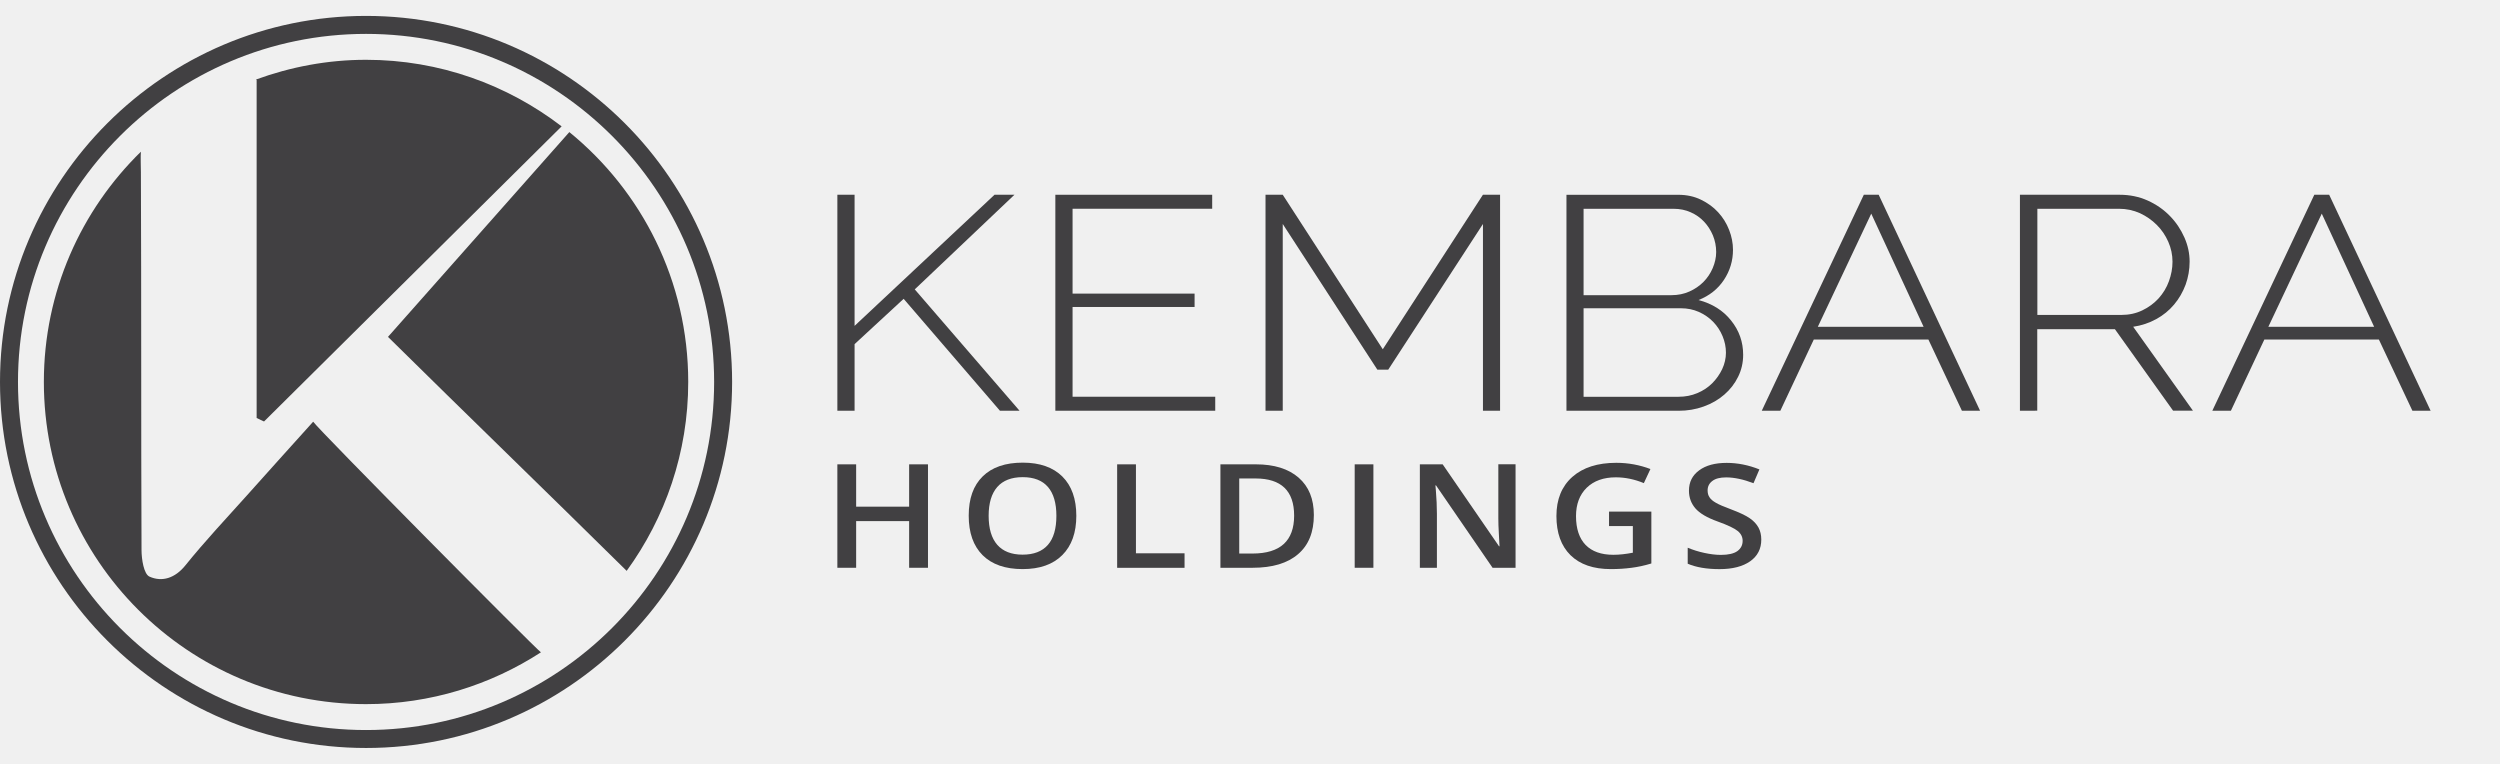
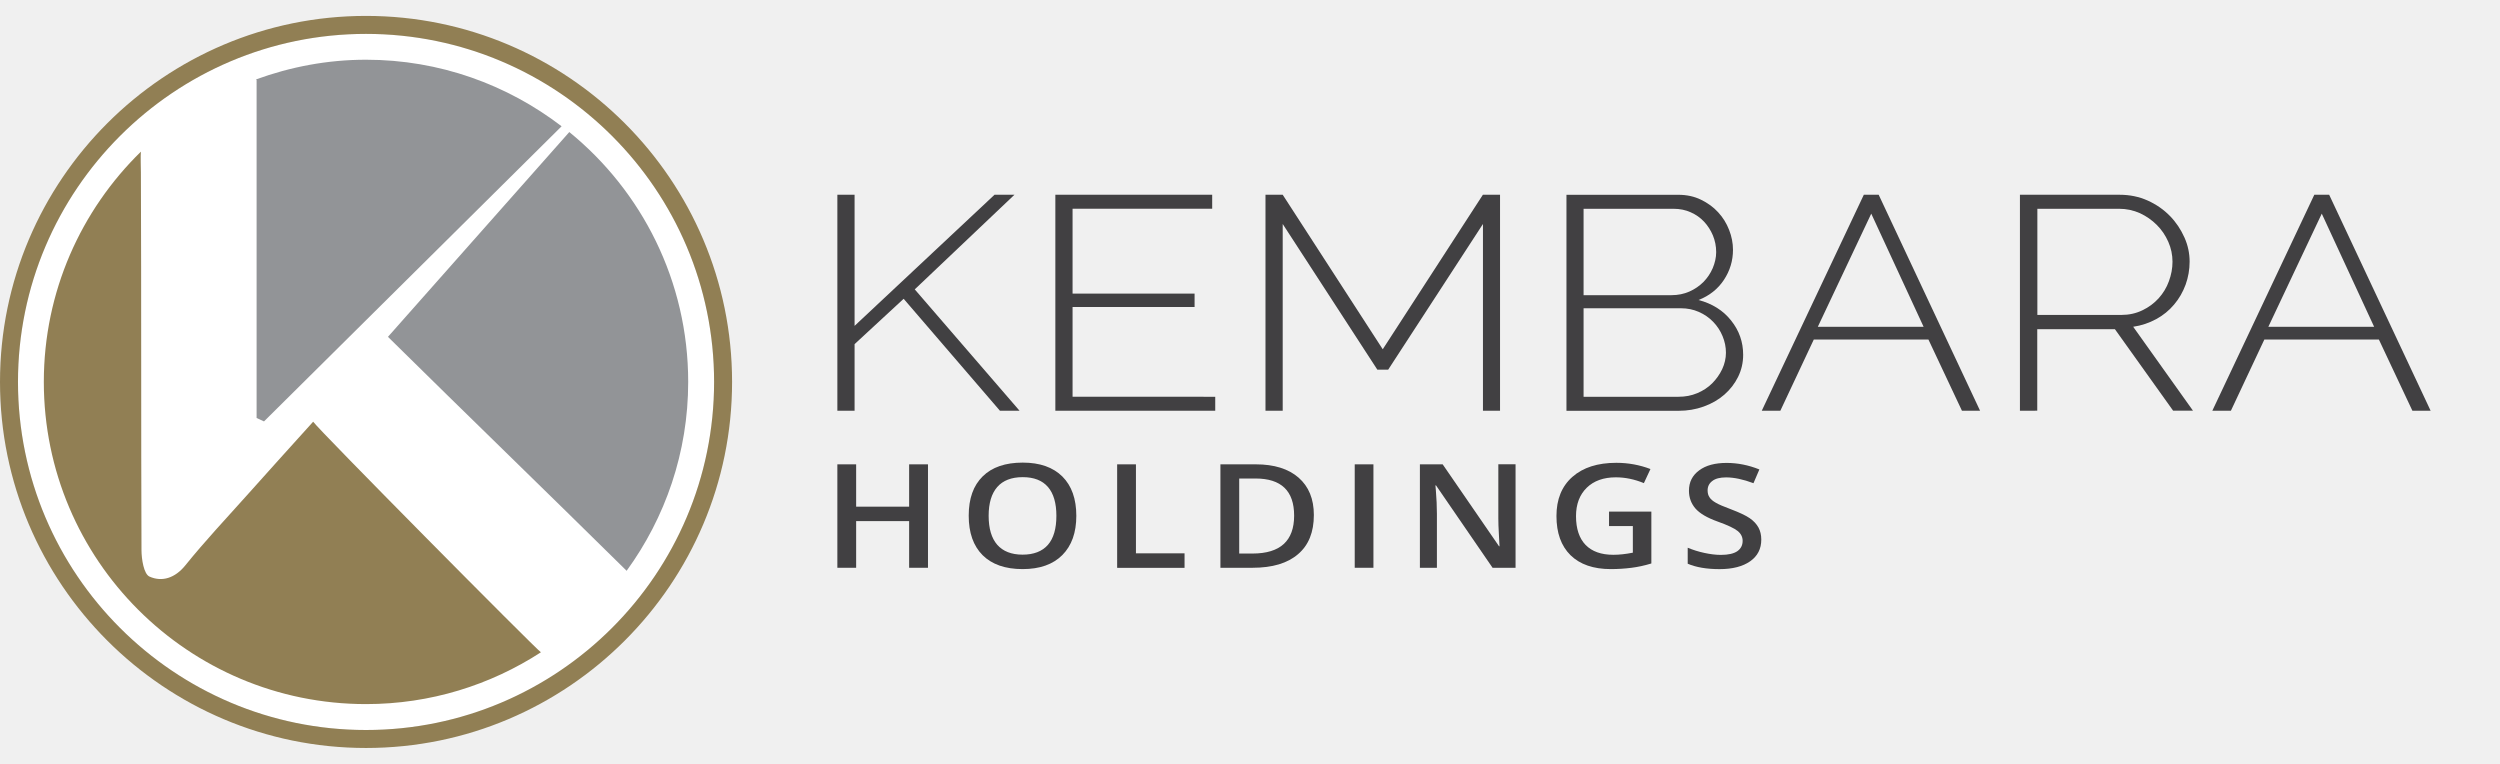
- <svg xmlns="http://www.w3.org/2000/svg" version="1.1" id="Layer_1" x="0px" y="0px" width="72px" height="22px" viewBox="4.5 5 72 22" enable-background="new 4.5 5 72 22" xml:space="preserve">
+ <svg xmlns="http://www.w3.org/2000/svg" version="1.1" id="Layer_1" x="0px" y="0px" width="72px" height="22px" viewBox="0 0 72 22" enable-background="new 0 0 72 22" xml:space="preserve">
  <g>
    <g>
-       <g>
-         <path fill="#414042" d="M31.226,21.352h-0.543v-1.344h-1.526v1.344h-0.541v-2.979h0.541v1.219h1.526v-1.219h0.543V21.352z" />
-         <path fill="#414042" d="M35.498,19.855c0,0.485-0.134,0.861-0.403,1.131c-0.27,0.27-0.65,0.404-1.144,0.404     c-0.5,0-0.883-0.134-1.151-0.4c-0.268-0.268-0.401-0.646-0.401-1.139s0.134-0.867,0.403-1.131     c0.269-0.265,0.654-0.396,1.153-0.396c0.492,0,0.872,0.134,1.141,0.4C35.365,18.992,35.498,19.371,35.498,19.855z M32.973,19.855     c0,0.367,0.083,0.646,0.247,0.834c0.165,0.189,0.409,0.285,0.731,0.285c0.321,0,0.564-0.094,0.728-0.281     c0.164-0.187,0.245-0.467,0.245-0.838c0-0.364-0.081-0.642-0.243-0.83c-0.162-0.188-0.404-0.283-0.726-0.283     c-0.324,0-0.569,0.095-0.734,0.283C33.056,19.215,32.973,19.491,32.973,19.855z" />
-         <path fill="#414042" d="M36.674,21.352v-2.979h0.541v2.562h1.4v0.418H36.674z" />
-         <path fill="#414042" d="M42.339,19.832c0,0.492-0.15,0.868-0.455,1.128c-0.303,0.261-0.738,0.392-1.311,0.392h-0.925v-2.979     h1.023c0.525,0,0.936,0.128,1.229,0.383S42.339,19.369,42.339,19.832z M41.771,19.85c0-0.713-0.371-1.07-1.111-1.07H40.19v2.162     h0.385C41.372,20.941,41.771,20.576,41.771,19.85z" />
-         <path fill="#414042" d="M43.515,21.352v-2.979h0.539v2.979H43.515z" />
-         <path fill="#414042" d="M48.148,21.352h-0.662l-1.629-2.373H45.84l0.012,0.131c0.021,0.252,0.031,0.483,0.031,0.693v1.549h-0.491     v-2.979h0.657l1.623,2.36h0.014c-0.004-0.031-0.01-0.146-0.018-0.342c-0.012-0.195-0.016-0.349-0.016-0.459v-1.561h0.496V21.352     L48.148,21.352z" />
-         <path fill="#414042" d="M50.84,19.734h1.219v1.494c-0.199,0.061-0.391,0.102-0.576,0.125c-0.182,0.024-0.381,0.037-0.592,0.037     c-0.502,0-0.889-0.134-1.16-0.4c-0.271-0.268-0.406-0.643-0.406-1.129c0-0.479,0.152-0.855,0.459-1.127     c0.307-0.271,0.729-0.405,1.266-0.405c0.346,0,0.674,0.062,0.982,0.179l-0.189,0.406c-0.27-0.111-0.539-0.167-0.809-0.167     c-0.352,0-0.631,0.101-0.836,0.299c-0.205,0.2-0.309,0.474-0.309,0.819c0,0.363,0.094,0.641,0.277,0.83     c0.184,0.188,0.449,0.283,0.799,0.283c0.176,0,0.359-0.021,0.561-0.06V20.15H50.84V19.734z" />
-         <path fill="#414042" d="M55.225,20.541c0,0.266-0.107,0.473-0.32,0.624c-0.213,0.149-0.506,0.226-0.881,0.226     c-0.373,0-0.68-0.053-0.918-0.156v-0.461c0.15,0.063,0.313,0.115,0.48,0.15c0.17,0.037,0.328,0.057,0.475,0.057     c0.215,0,0.373-0.037,0.475-0.109c0.102-0.074,0.152-0.174,0.152-0.296c0-0.111-0.047-0.206-0.141-0.283     s-0.287-0.169-0.578-0.274c-0.305-0.109-0.518-0.235-0.641-0.377c-0.123-0.143-0.186-0.312-0.186-0.51     c0-0.249,0.098-0.443,0.295-0.587c0.195-0.144,0.459-0.214,0.791-0.214c0.316,0,0.631,0.063,0.943,0.188l-0.17,0.397     c-0.295-0.112-0.559-0.167-0.787-0.167c-0.176,0-0.311,0.034-0.4,0.104c-0.09,0.068-0.135,0.158-0.135,0.271     c0,0.078,0.018,0.146,0.055,0.198c0.035,0.056,0.094,0.107,0.18,0.156c0.08,0.049,0.23,0.113,0.445,0.193     c0.244,0.092,0.422,0.176,0.535,0.255c0.113,0.078,0.195,0.167,0.25,0.267C55.197,20.29,55.225,20.407,55.225,20.541z" />
-       </g>
-       <g>
-         <path fill="#414042" d="M28.616,16.829v-6.22h0.496v3.776l4.03-3.776h0.574l-2.871,2.725l3.018,3.495h-0.565l-2.773-3.223     l-1.413,1.305v1.918H28.616z" />
-         <path fill="#414042" d="M39.499,16.427v0.402h-4.605v-6.22h4.517v0.403H35.39v2.444h3.514v0.385H35.39v2.585h4.109V16.427z" />
-         <path fill="#414042" d="M47.209,16.829v-5.378l-2.728,4.196h-0.313l-2.725-4.196v5.378h-0.496v-6.22h0.496l2.881,4.45l2.884-4.45     h0.494v6.22H47.209z" />
-         <path fill="#414042" d="M54.703,15.218c0,0.228-0.049,0.439-0.146,0.635c-0.096,0.196-0.229,0.367-0.398,0.513     c-0.168,0.146-0.365,0.26-0.594,0.342c-0.227,0.082-0.467,0.122-0.721,0.122h-3.23v-6.22h3.223c0.238,0,0.457,0.047,0.65,0.141     c0.195,0.094,0.361,0.215,0.496,0.363c0.137,0.149,0.242,0.318,0.316,0.509c0.074,0.189,0.111,0.381,0.111,0.573     c0,0.315-0.088,0.604-0.262,0.867c-0.176,0.264-0.42,0.456-0.73,0.578c0.396,0.105,0.711,0.303,0.939,0.592     C54.588,14.521,54.703,14.85,54.703,15.218z M50.107,11.013v2.488h2.531c0.188,0,0.361-0.035,0.516-0.105     c0.156-0.069,0.291-0.162,0.404-0.275c0.113-0.114,0.203-0.247,0.268-0.399c0.064-0.151,0.1-0.307,0.1-0.464     c0-0.17-0.033-0.328-0.094-0.478c-0.063-0.148-0.146-0.28-0.254-0.395c-0.105-0.113-0.234-0.204-0.385-0.271     c-0.148-0.067-0.314-0.101-0.496-0.101H50.107z M54.207,15.157c0-0.164-0.033-0.323-0.098-0.478     c-0.064-0.155-0.156-0.292-0.271-0.412c-0.117-0.12-0.256-0.215-0.414-0.285c-0.16-0.07-0.33-0.104-0.512-0.104h-2.805v2.549     h2.736c0.195,0,0.373-0.035,0.539-0.105c0.166-0.069,0.309-0.164,0.43-0.284c0.119-0.12,0.215-0.256,0.287-0.407     C54.17,15.478,54.207,15.32,54.207,15.157z" />
-         <path fill="#414042" d="M58.178,10.609h0.428l2.92,6.22h-0.523l-0.965-2.05h-3.301l-0.963,2.05h-0.535L58.178,10.609z      M59.9,14.412l-1.508-3.259l-1.539,3.259H59.9z" />
-         <path fill="#414042" d="M62.674,16.829v-6.22h2.871c0.293,0,0.563,0.056,0.809,0.167c0.246,0.111,0.459,0.259,0.637,0.442     c0.18,0.183,0.318,0.392,0.42,0.622s0.15,0.463,0.15,0.696c0,0.228-0.039,0.448-0.115,0.661c-0.08,0.214-0.189,0.404-0.332,0.574     s-0.314,0.31-0.516,0.42c-0.203,0.111-0.424,0.185-0.662,0.22l1.721,2.417h-0.572l-1.676-2.348h-2.236v2.348L62.674,16.829     L62.674,16.829z M63.172,14.07h2.424c0.221,0,0.422-0.044,0.604-0.132c0.182-0.087,0.336-0.202,0.469-0.346     c0.129-0.144,0.229-0.307,0.295-0.49c0.068-0.185,0.104-0.372,0.104-0.565c0-0.198-0.041-0.39-0.121-0.573     c-0.082-0.185-0.191-0.347-0.332-0.487s-0.301-0.252-0.484-0.337c-0.188-0.084-0.387-0.127-0.6-0.127h-2.355v3.057H63.172z" />
-         <path fill="#414042" d="M71.152,10.609h0.428l2.922,6.22h-0.525l-0.965-2.05h-3.299l-0.963,2.05h-0.535L71.152,10.609z      M72.875,14.412l-1.508-3.259l-1.539,3.259H72.875z" />
-       </g>
+       <path fill="#414042" d="M26.726,16.352h-0.543v-1.344h-1.526v1.344h-0.541v-2.979h0.541v1.219h1.526v-1.219h0.543V16.352z" />
+       <path fill="#414042" d="M30.998,14.855c0,0.484-0.134,0.86-0.403,1.131c-0.27,0.27-0.65,0.404-1.144,0.404    c-0.5,0-0.883-0.135-1.151-0.4c-0.268-0.268-0.401-0.646-0.401-1.139c0-0.494,0.134-0.867,0.403-1.132    c0.269-0.265,0.654-0.396,1.153-0.396c0.492,0,0.872,0.134,1.141,0.4C30.865,13.992,30.998,14.371,30.998,14.855z M28.473,14.855    c0,0.367,0.083,0.646,0.247,0.834c0.165,0.188,0.409,0.285,0.731,0.285c0.321,0,0.564-0.095,0.728-0.281    c0.164-0.188,0.245-0.467,0.245-0.838c0-0.364-0.081-0.643-0.243-0.83c-0.162-0.188-0.404-0.283-0.726-0.283    c-0.324,0-0.569,0.095-0.734,0.283C28.556,14.215,28.473,14.491,28.473,14.855z" />
+       <path fill="#414042" d="M32.174,16.352v-2.979h0.541v2.563h1.4v0.418h-1.941V16.352z" />
+       <path fill="#414042" d="M37.839,14.832c0,0.492-0.149,0.868-0.455,1.128c-0.303,0.261-0.737,0.392-1.312,0.392h-0.924v-2.979    h1.022c0.524,0,0.937,0.128,1.229,0.383S37.839,14.369,37.839,14.832z M37.271,14.85c0-0.713-0.371-1.069-1.111-1.069h-0.471    v2.161h0.386C36.872,15.941,37.271,15.576,37.271,14.85z" />
+       <path fill="#414042" d="M39.016,16.352v-2.979h0.539v2.979H39.016z" />
+       <path fill="#414042" d="M43.648,16.352h-0.662l-1.629-2.373H41.34l0.012,0.131c0.021,0.252,0.031,0.483,0.031,0.693v1.549h-0.49    v-2.979h0.656l1.623,2.359h0.014c-0.004-0.03-0.01-0.146-0.018-0.342c-0.012-0.195-0.016-0.349-0.016-0.459v-1.561h0.496V16.352    L43.648,16.352z" />
+       <path fill="#414042" d="M46.34,14.734h1.219v1.494c-0.199,0.061-0.391,0.102-0.576,0.125c-0.182,0.023-0.381,0.037-0.592,0.037    c-0.502,0-0.889-0.135-1.16-0.4c-0.271-0.268-0.405-0.643-0.405-1.129c0-0.479,0.151-0.855,0.459-1.127    c0.307-0.271,0.729-0.405,1.266-0.405c0.347,0,0.675,0.062,0.982,0.179l-0.189,0.406c-0.271-0.111-0.538-0.167-0.809-0.167    c-0.353,0-0.632,0.101-0.836,0.299c-0.205,0.2-0.31,0.474-0.31,0.819c0,0.363,0.094,0.641,0.277,0.83    c0.184,0.188,0.449,0.283,0.799,0.283c0.176,0,0.359-0.021,0.561-0.061V15.15H46.34V14.734z" />
+       <path fill="#414042" d="M50.725,15.541c0,0.266-0.106,0.473-0.32,0.624c-0.213,0.149-0.506,0.226-0.881,0.226    c-0.373,0-0.68-0.053-0.918-0.156v-0.461c0.15,0.063,0.313,0.115,0.48,0.15c0.17,0.037,0.328,0.057,0.475,0.057    c0.215,0,0.373-0.037,0.476-0.108c0.103-0.074,0.151-0.174,0.151-0.296c0-0.111-0.047-0.206-0.141-0.283s-0.287-0.169-0.578-0.273    c-0.305-0.109-0.518-0.235-0.641-0.377c-0.123-0.144-0.186-0.313-0.186-0.511c0-0.249,0.098-0.442,0.295-0.587    c0.194-0.145,0.459-0.214,0.791-0.214c0.315,0,0.631,0.063,0.942,0.188l-0.17,0.396c-0.295-0.111-0.56-0.167-0.787-0.167    c-0.176,0-0.312,0.034-0.399,0.104c-0.09,0.067-0.135,0.157-0.135,0.271c0,0.078,0.018,0.146,0.055,0.198    c0.035,0.056,0.094,0.107,0.18,0.156c0.08,0.049,0.23,0.112,0.445,0.192c0.244,0.093,0.422,0.177,0.535,0.255    c0.112,0.078,0.194,0.167,0.25,0.268C50.697,15.29,50.725,15.407,50.725,15.541z" />
    </g>
    <g>
-       <path fill="#414042" d="M13.519,17.145c-0.717,0.797-1.314,1.457-1.906,2.121c-0.597,0.666-1.212,1.32-1.775,2.018    c-0.296,0.367-0.67,0.486-1.034,0.322c-0.161-0.072-0.227-0.496-0.228-0.76c-0.015-3.627-0.003-7.251-0.018-10.876    c0-0.103-0.013-0.501,0-0.601C6.835,11.053,5.763,13.4,5.763,16c0,5.125,4.155,9.279,9.279,9.279c1.859,0,3.586-0.553,5.037-1.492    C19.905,23.664,13.698,17.4,13.519,17.145z" />
-       <path fill="#414042" d="M11.891,17.039c0.072,0.033,0.143,0.064,0.213,0.1c2.857-2.834,5.714-5.667,8.571-8.5    c-1.563-1.197-3.512-1.917-5.633-1.917c-1.115,0-2.18,0.207-3.17,0.568c0.006,0.003,0.013,0.008,0.019,0.012    C11.891,10.548,11.891,13.793,11.891,17.039z" />
-       <path fill="#414042" d="M22.548,21.441c1.111-1.53,1.773-3.407,1.773-5.441c0-2.904-1.336-5.495-3.424-7.196    c-1.734,1.958-3.468,3.916-5.223,5.898C17.933,16.932,20.2,19.123,22.548,21.441z" />
-       <g>
-         <path fill="#414042" d="M15.042,26.542C9.23,26.542,4.5,21.813,4.5,16c0-5.813,4.73-10.542,10.542-10.542     c5.813,0,10.543,4.729,10.543,10.542C25.585,21.813,20.856,26.542,15.042,26.542z M15.042,5.976     C9.515,5.976,5.018,10.472,5.018,16c0,5.527,4.497,10.025,10.024,10.025c5.528,0,10.025-4.498,10.025-10.025     C25.068,10.472,20.57,5.976,15.042,5.976z" />
-       </g>
+       <path fill="#414042" d="M24.116,11.829v-6.22h0.496v3.776l4.03-3.776h0.574l-2.871,2.725l3.018,3.495h-0.565l-2.773-3.224    l-1.413,1.306v1.918H24.116z" />
+       <path fill="#414042" d="M34.999,11.427v0.402h-4.605v-6.22h4.517v0.403H30.89v2.444h3.514v0.385H30.89v2.585L34.999,11.427    L34.999,11.427z" />
+       <path fill="#414042" d="M42.709,11.829V6.451l-2.729,4.195h-0.313l-2.725-4.195v5.378h-0.496v-6.22h0.496l2.881,4.45l2.884-4.45    h0.494v6.22H42.709z" />
+       <path fill="#414042" d="M50.203,10.218c0,0.228-0.049,0.439-0.146,0.636c-0.096,0.195-0.229,0.366-0.397,0.513    c-0.168,0.146-0.365,0.26-0.595,0.342c-0.227,0.082-0.467,0.122-0.721,0.122h-3.23V5.61h3.224c0.238,0,0.457,0.047,0.649,0.141    c0.195,0.094,0.361,0.215,0.496,0.363c0.138,0.149,0.242,0.318,0.316,0.509c0.074,0.189,0.111,0.381,0.111,0.572    c0,0.315-0.088,0.604-0.262,0.867c-0.176,0.265-0.42,0.457-0.73,0.578c0.396,0.105,0.711,0.303,0.939,0.592    C50.088,9.521,50.203,9.85,50.203,10.218z M45.607,6.013v2.488h2.531c0.188,0,0.36-0.035,0.516-0.104    c0.156-0.069,0.291-0.162,0.404-0.275c0.112-0.114,0.203-0.247,0.268-0.398c0.064-0.152,0.1-0.308,0.1-0.465    c0-0.17-0.033-0.328-0.094-0.478c-0.063-0.148-0.146-0.28-0.254-0.396c-0.105-0.113-0.234-0.204-0.385-0.271    c-0.148-0.067-0.314-0.101-0.496-0.101H45.607z M49.707,10.157c0-0.164-0.033-0.323-0.098-0.478    c-0.064-0.156-0.156-0.293-0.271-0.412c-0.117-0.121-0.256-0.216-0.414-0.285c-0.16-0.07-0.33-0.104-0.512-0.104h-2.805v2.549    h2.735c0.195,0,0.373-0.034,0.539-0.104c0.166-0.069,0.31-0.164,0.431-0.284c0.119-0.12,0.215-0.256,0.287-0.407    C49.67,10.479,49.707,10.32,49.707,10.157z" />
+       <path fill="#414042" d="M53.678,5.609h0.428l2.92,6.22h-0.522l-0.965-2.05h-3.302l-0.963,2.05h-0.535L53.678,5.609z M55.4,9.412    l-1.508-3.259l-1.539,3.259H55.4z" />
+       <path fill="#414042" d="M58.174,11.829v-6.22h2.871c0.293,0,0.563,0.056,0.809,0.167c0.246,0.111,0.459,0.259,0.638,0.442    c0.18,0.183,0.317,0.392,0.42,0.622s0.149,0.463,0.149,0.696c0,0.228-0.039,0.448-0.115,0.661    c-0.079,0.214-0.188,0.404-0.332,0.574c-0.143,0.17-0.313,0.31-0.516,0.42c-0.203,0.11-0.424,0.185-0.662,0.22l1.722,2.417h-0.572    L60.909,9.48h-2.236v2.348L58.174,11.829L58.174,11.829z M58.672,9.07h2.424c0.221,0,0.422-0.045,0.604-0.133    c0.182-0.086,0.336-0.201,0.469-0.346c0.129-0.144,0.229-0.307,0.295-0.49c0.068-0.185,0.104-0.371,0.104-0.564    c0-0.198-0.041-0.391-0.121-0.573c-0.082-0.185-0.191-0.347-0.332-0.487s-0.301-0.252-0.484-0.337    c-0.188-0.084-0.387-0.127-0.6-0.127h-2.355V9.07H58.672z" />
+       <path fill="#414042" d="M66.652,5.609h0.428l2.922,6.22h-0.525l-0.965-2.05h-3.299l-0.963,2.05h-0.535L66.652,5.609z     M68.375,9.412l-1.508-3.259l-1.539,3.259H68.375z" />
+     </g>
+   </g>
+   <g>
+     <path fill="#FFFFFF" d="M10.541,0.976c-5.526,0-10.023,4.496-10.023,10.023c0,5.528,4.497,10.025,10.023,10.025   c5.528,0,10.025-4.497,10.025-10.025C20.566,5.472,16.069,0.976,10.541,0.976z" />
+     <path fill="#917F54" d="M9.019,12.145C8.301,12.94,7.704,13.6,7.112,14.264c-0.597,0.668-1.212,1.321-1.774,2.018   c-0.297,0.367-0.671,0.486-1.034,0.323c-0.161-0.073-0.228-0.496-0.229-0.761C4.061,12.218,4.072,8.593,4.058,4.968   c0-0.103-0.013-0.501,0-0.6C2.334,6.053,1.262,8.4,1.262,10.999c0,5.125,4.155,9.279,9.279,9.279c1.859,0,3.586-0.551,5.037-1.492   C15.403,18.663,9.196,12.398,9.019,12.145z" />
+     <g>
+       <path fill="#929497" d="M7.39,12.038c0.072,0.033,0.143,0.066,0.213,0.099c2.857-2.834,5.714-5.667,8.571-8.5    C14.61,2.439,12.662,1.72,10.541,1.72c-1.115,0-2.18,0.207-3.17,0.568C7.377,2.292,7.384,2.297,7.39,2.301    C7.39,5.547,7.39,8.792,7.39,12.038z" />
+       <path fill="#929497" d="M18.047,16.439c1.111-1.529,1.773-3.405,1.773-5.44c0-2.904-1.336-5.494-3.424-7.196    c-1.734,1.958-3.467,3.916-5.223,5.898C13.432,11.93,15.698,14.121,18.047,16.439z" />
+     </g>
+     <g>
+       <path fill="#917F54" d="M10.541,21.542C4.729,21.542,0,16.813,0,10.999C0,5.187,4.729,0.458,10.541,0.458    c5.813,0,10.543,4.729,10.543,10.541C21.084,16.813,16.354,21.542,10.541,21.542z M10.541,0.976    c-5.526,0-10.023,4.496-10.023,10.023c0,5.528,4.497,10.025,10.023,10.025c5.528,0,10.025-4.497,10.025-10.025    C20.566,5.472,16.069,0.976,10.541,0.976z" />
    </g>
  </g>
</svg>
